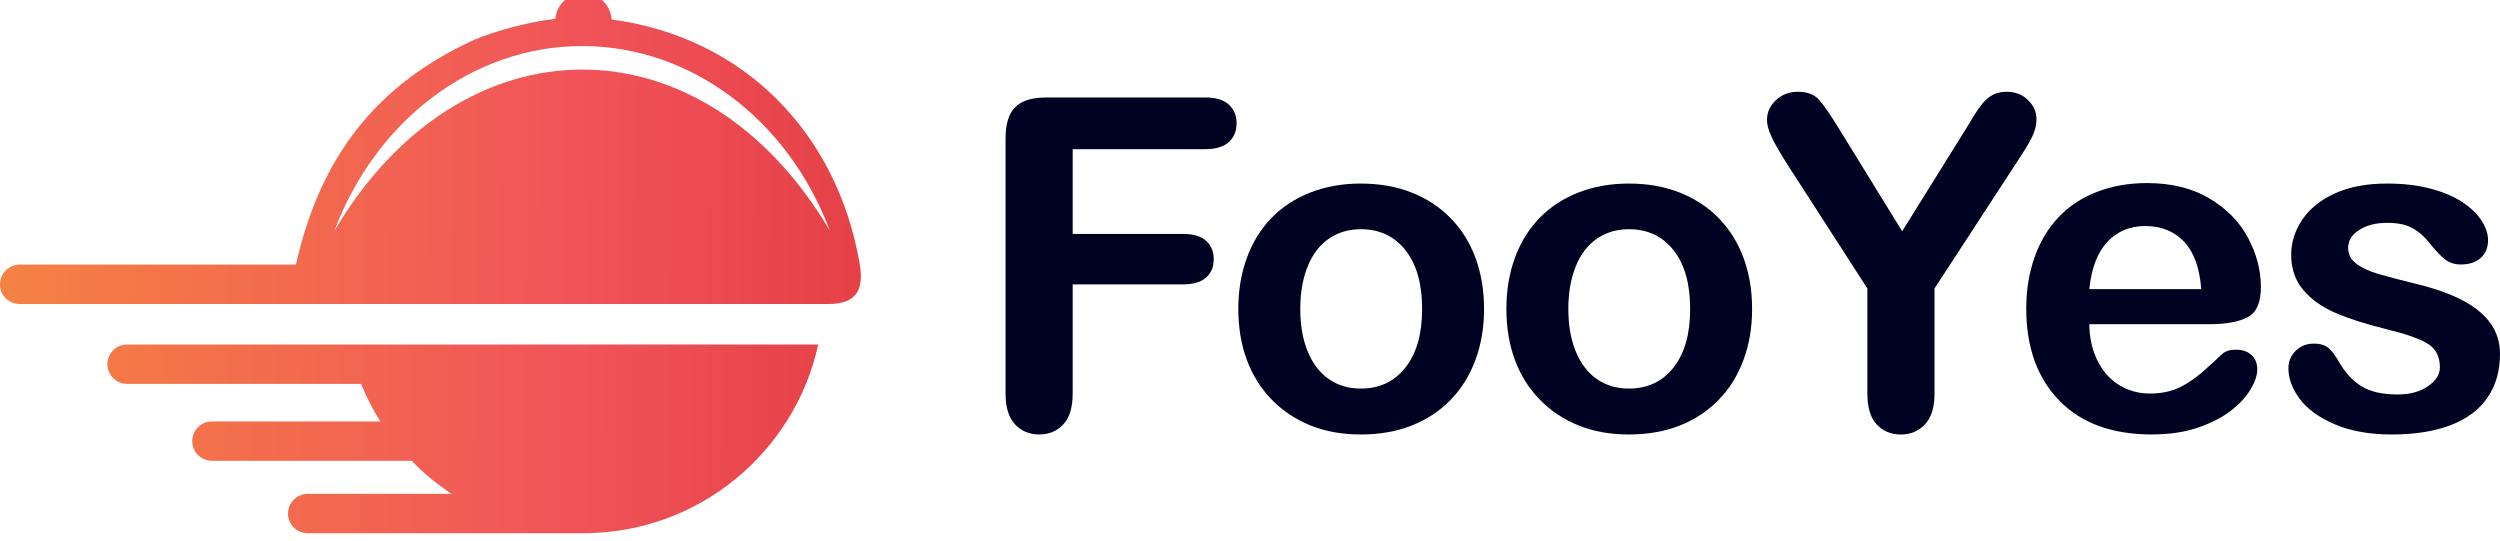
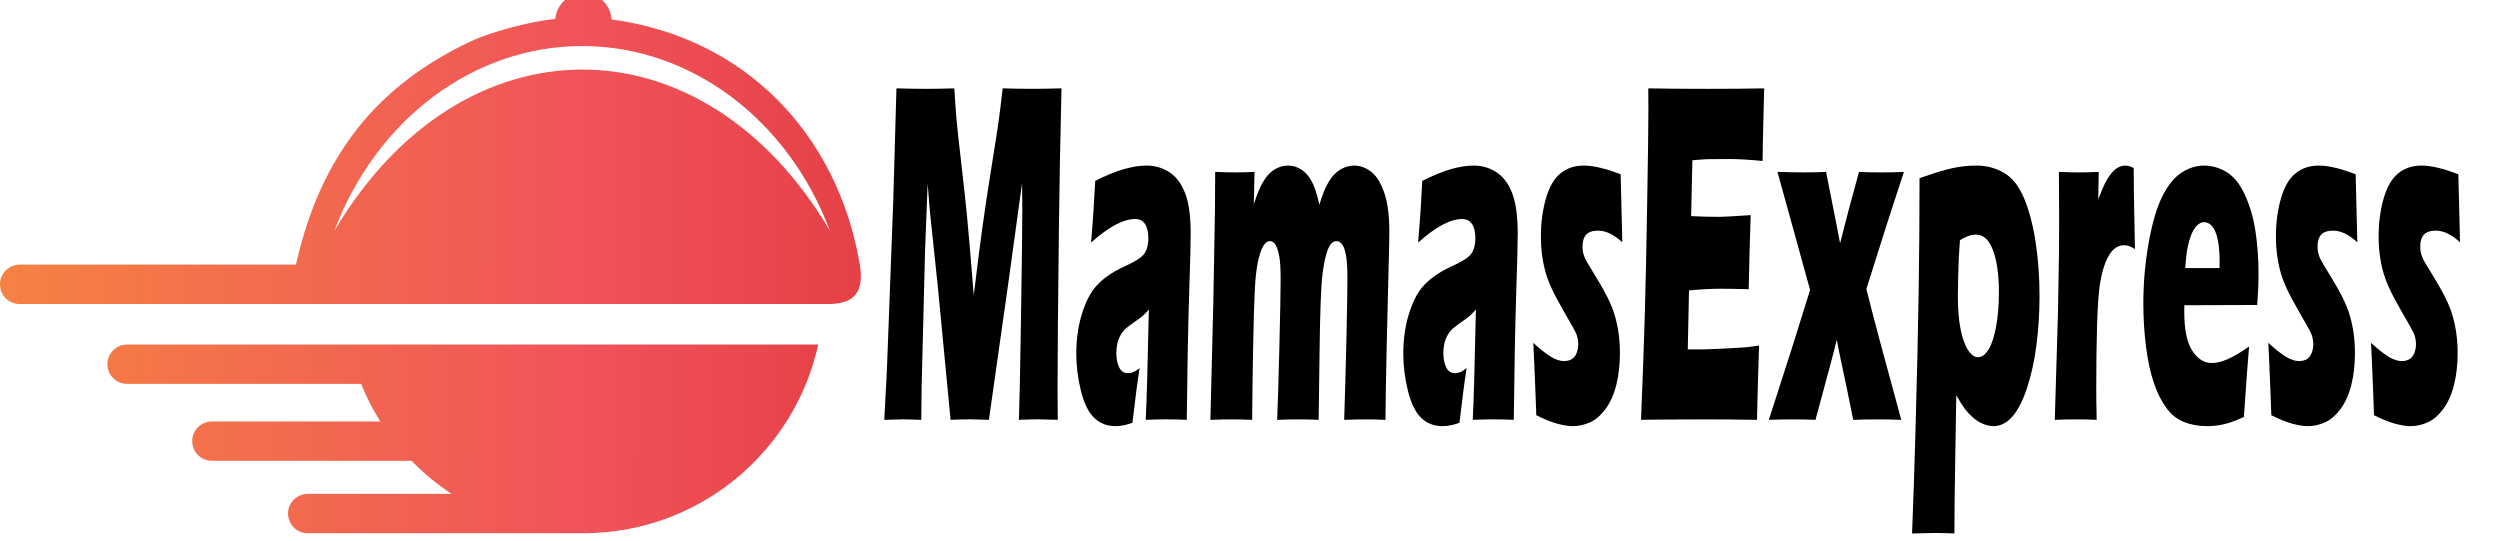
<svg xmlns="http://www.w3.org/2000/svg" version="1.1" id="Layer_1" x="0px" y="0px" width="162px" height="35px" viewBox="0 0 162 35" enable-background="new 0 0 162 35" xml:space="preserve">
-   <linearGradient id="SVGID_1_" gradientUnits="userSpaceOnUse" x1="617.458" y1="-562.714" x2="716.269" y2="-563.556" gradientTransform="matrix(1 0 0 -1 -628 -546)">
+   <linearGradient id="SVGID_1_" gradientUnits="userSpaceOnUse" x1="609.06" y1="1379.615" x2="707.869" y2="1380.457" gradientTransform="matrix(1 0 0 1 -619.5996 -1362.9)">
    <stop offset="0" style="stop-color:#F78F3D" />
    <stop offset="0.488" style="stop-color:#F05359" />
    <stop offset="1" style="stop-color:#D11F26" />
  </linearGradient>
-   <path fill="url(#SVGID_1_)" d="M53.783,14.965c-8.221-13.955-23.886-13.929-32.12,0c2.736-7.26,9.062-11.982,16.06-11.982  C44.733,2.983,51.06,7.706,53.783,14.965L53.783,14.965z M37.815,28.08c-2.644,0-4.998-1.264-6.498-3.209h3.88  c0.776,0.42,1.684,0.656,2.631,0.656c0.96,0,1.854-0.236,2.644-0.656h3.144H44.3C42.813,26.816,40.458,28.08,37.815,28.08  L37.815,28.08z M37.815,34.551H19.94c-0.71,0-1.276-0.564-1.276-1.275l0,0c0-0.697,0.565-1.273,1.276-1.273h9.325  c-0.934-0.619-1.815-1.328-2.591-2.145H13.732c-0.71,0-1.276-0.566-1.276-1.275l0,0c0-0.695,0.565-1.273,1.276-1.273h10.917  c-0.486-0.764-0.907-1.58-1.25-2.436H8.234c-0.71,0-1.276-0.578-1.276-1.275c0-0.693,0.565-1.273,1.276-1.273h14.363h21.019h9.404  C51.494,29.316,45.259,34.551,37.815,34.551L37.815,34.551z M27.371,19.701h26.293c2.065,0,2.302-1.17,2.025-2.71  C54.229,8.704,48.311,2.43,39.63,1.26c-0.066-0.96-0.855-1.71-1.815-1.71s-1.75,0.736-1.829,1.67  c-1.973,0.224-4.143,0.881-5.248,1.355c-6.366,2.907-9.996,7.602-11.561,14.573H1.276C0.565,17.149,0,17.728,0,18.426  c0,0.709,0.565,1.275,1.276,1.275h22.583H27.371z" />
+   <path fill="url(#SVGID_1_)" d="M53.783,14.965c-8.221-13.955-23.886-13.929-32.12,0c2.736-7.26,9.062-11.982,16.06-11.982  C44.733,2.983,51.06,7.706,53.783,14.965L53.783,14.965z M37.815,28.08c-2.644,0-4.998-1.264-6.498-3.209h3.88  c0.776,0.42,1.684,0.656,2.631,0.656c0.96,0,1.854-0.236,2.644-0.656h3.144H44.3C42.813,26.816,40.458,28.08,37.815,28.08  L37.815,28.08z M37.815,34.551H19.94c-0.71,0-1.276-0.564-1.276-1.275l0,0c0-0.696,0.565-1.272,1.276-1.272h9.325  c-0.934-0.619-1.815-1.328-2.591-2.146H13.732c-0.71,0-1.276-0.565-1.276-1.274l0,0c0-0.694,0.565-1.272,1.276-1.272h10.917  c-0.486-0.765-0.907-1.58-1.25-2.437H8.234c-0.71,0-1.276-0.578-1.276-1.274c0-0.693,0.565-1.273,1.276-1.273h14.363h21.019h9.404  C51.494,29.316,45.259,34.551,37.815,34.551L37.815,34.551z M27.371,19.701h26.293c2.065,0,2.302-1.17,2.025-2.71  C54.229,8.704,48.311,2.43,39.63,1.26c-0.066-0.96-0.855-1.71-1.815-1.71s-1.75,0.736-1.829,1.67  c-1.973,0.224-4.143,0.881-5.248,1.355c-6.366,2.907-9.996,7.602-11.561,14.573H1.276C0.565,17.149,0,17.728,0,18.426  c0,0.709,0.565,1.275,1.276,1.275h22.583H27.371z" />
  <g>
-     <path fill="#000222" d="M78.079,9.667H69.51v5.493h7.163c0.664,0,1.159,0.149,1.486,0.447s0.491,0.695,0.491,1.193   s-0.166,0.894-0.498,1.187c-0.332,0.293-0.825,0.44-1.479,0.44H69.51v7.074c0,0.898-0.203,1.566-0.608,2s-0.925,0.652-1.56,0.652   c-0.645,0-1.17-0.221-1.575-0.66s-0.607-1.104-0.607-1.992V8.979c0-0.625,0.093-1.135,0.278-1.531   c0.186-0.395,0.476-0.683,0.872-0.863c0.395-0.181,0.9-0.271,1.516-0.271h10.254c0.693,0,1.209,0.154,1.545,0.461   c0.338,0.309,0.506,0.711,0.506,1.209c0,0.508-0.168,0.916-0.506,1.223C79.288,9.514,78.772,9.667,78.079,9.667z" />
-     <path fill="#000222" d="M96.167,20.023c0,1.191-0.186,2.291-0.557,3.297s-0.908,1.869-1.611,2.592s-1.543,1.277-2.52,1.662   c-0.977,0.387-2.075,0.58-3.296,0.58c-1.211,0-2.3-0.195-3.267-0.586s-1.805-0.949-2.513-1.678   c-0.708-0.727-1.244-1.586-1.611-2.578c-0.365-0.99-0.549-2.088-0.549-3.289c0-1.211,0.186-2.319,0.557-3.325   s0.903-1.865,1.597-2.578s1.533-1.262,2.52-1.647s2.075-0.579,3.267-0.579c1.211,0,2.31,0.195,3.296,0.586s1.831,0.947,2.534,1.67   s1.238,1.582,1.604,2.578C95.984,17.724,96.167,18.822,96.167,20.023z M92.153,20.023c0-1.631-0.358-2.9-1.077-3.808   c-0.717-0.908-1.682-1.362-2.893-1.362c-0.781,0-1.47,0.203-2.065,0.608s-1.055,1.003-1.377,1.794   c-0.322,0.792-0.483,1.713-0.483,2.768c0,1.045,0.158,1.959,0.477,2.74c0.316,0.781,0.771,1.379,1.361,1.793   c0.591,0.416,1.287,0.623,2.088,0.623c1.211,0,2.176-0.455,2.893-1.369C91.795,22.898,92.153,21.635,92.153,20.023z" />
-     <path fill="#000222" d="M113.537,20.023c0,1.191-0.186,2.291-0.557,3.297s-0.908,1.869-1.611,2.592s-1.543,1.277-2.52,1.662   c-0.977,0.387-2.075,0.58-3.296,0.58c-1.211,0-2.3-0.195-3.267-0.586s-1.805-0.949-2.513-1.678   c-0.708-0.727-1.244-1.586-1.611-2.578c-0.365-0.99-0.549-2.088-0.549-3.289c0-1.211,0.186-2.319,0.557-3.325   s0.903-1.865,1.597-2.578s1.533-1.262,2.52-1.647s2.075-0.579,3.267-0.579c1.211,0,2.31,0.195,3.296,0.586s1.831,0.947,2.534,1.67   s1.238,1.582,1.604,2.578C113.354,17.724,113.537,18.822,113.537,20.023z M109.523,20.023c0-1.631-0.358-2.9-1.077-3.808   c-0.717-0.908-1.682-1.362-2.893-1.362c-0.781,0-1.47,0.203-2.065,0.608s-1.055,1.003-1.377,1.794   c-0.322,0.792-0.483,1.713-0.483,2.768c0,1.045,0.158,1.959,0.477,2.74c0.316,0.781,0.771,1.379,1.361,1.793   c0.591,0.416,1.287,0.623,2.088,0.623c1.211,0,2.176-0.455,2.893-1.369C109.165,22.898,109.523,21.635,109.523,20.023z" />
-     <path fill="#000222" d="M121.005,25.502v-6.811l-5.244-8.13c-0.459-0.732-0.784-1.304-0.974-1.714   c-0.191-0.41-0.286-0.767-0.286-1.069c0-0.498,0.192-0.928,0.579-1.289c0.385-0.361,0.861-0.542,1.428-0.542   c0.596,0,1.047,0.169,1.355,0.505c0.307,0.338,0.769,1.009,1.384,2.015l4.014,6.519l4.058-6.519c0.244-0.4,0.449-0.737,0.615-1.011   s0.349-0.529,0.549-0.77c0.2-0.238,0.423-0.422,0.667-0.549s0.542-0.19,0.894-0.19c0.547,0,1.004,0.179,1.369,0.534   c0.367,0.357,0.55,0.77,0.55,1.238c0,0.381-0.093,0.762-0.278,1.143s-0.503,0.908-0.952,1.582l-5.376,8.248v6.811   c0,0.889-0.205,1.553-0.615,1.992s-0.933,0.66-1.567,0.66c-0.645,0-1.167-0.219-1.567-0.652S121.005,26.4,121.005,25.502z" />
-     <path fill="#000222" d="M143.209,21.006h-7.822c0.01,0.908,0.192,1.709,0.55,2.402c0.355,0.693,0.829,1.215,1.42,1.566   s1.243,0.527,1.956,0.527c0.479,0,0.915-0.055,1.312-0.168c0.395-0.111,0.778-0.287,1.149-0.527   c0.371-0.238,0.713-0.496,1.025-0.77s0.718-0.645,1.216-1.113c0.205-0.176,0.498-0.264,0.879-0.264c0.41,0,0.742,0.113,0.996,0.338   s0.381,0.541,0.381,0.951c0,0.361-0.142,0.783-0.425,1.268c-0.283,0.482-0.71,0.947-1.282,1.391   c-0.57,0.445-1.289,0.814-2.152,1.107c-0.865,0.293-1.858,0.439-2.981,0.439c-2.568,0-4.565-0.732-5.991-2.197   s-2.139-3.453-2.139-5.963c0-1.182,0.176-2.277,0.527-3.289c0.352-1.01,0.864-1.877,1.538-2.6s1.504-1.276,2.49-1.662   s2.08-0.579,3.281-0.579c1.562,0,2.902,0.329,4.021,0.989c1.118,0.658,1.956,1.511,2.513,2.556s0.835,2.109,0.835,3.194   c0,1.006-0.288,1.658-0.864,1.955C145.064,20.857,144.254,21.006,143.209,21.006z M135.387,18.734h7.251   c-0.098-1.367-0.467-2.389-1.105-3.068c-0.641-0.679-1.482-1.019-2.527-1.019c-0.996,0-1.814,0.345-2.453,1.032   C135.911,16.37,135.523,17.387,135.387,18.734z" />
-     <path fill="#000222" d="M162,22.924c0,1.104-0.269,2.049-0.806,2.834c-0.537,0.787-1.331,1.383-2.38,1.787   c-1.051,0.406-2.327,0.609-3.831,0.609c-1.436,0-2.666-0.221-3.691-0.66s-1.782-0.988-2.271-1.648   c-0.488-0.658-0.732-1.32-0.732-1.984c0-0.439,0.156-0.814,0.469-1.127s0.708-0.469,1.187-0.469c0.42,0,0.742,0.102,0.967,0.307   s0.439,0.494,0.645,0.865c0.41,0.713,0.901,1.244,1.472,1.596c0.572,0.352,1.351,0.527,2.337,0.527c0.801,0,1.458-0.178,1.97-0.535   c0.514-0.355,0.77-0.764,0.77-1.223c0-0.703-0.267-1.215-0.799-1.537s-1.408-0.631-2.629-0.924   c-1.377-0.342-2.498-0.699-3.361-1.076c-0.865-0.375-1.556-0.871-2.073-1.486s-0.776-1.373-0.776-2.271   c0-0.801,0.239-1.558,0.718-2.271s1.184-1.282,2.116-1.706c0.933-0.426,2.059-0.638,3.377-0.638c1.035,0,1.965,0.107,2.791,0.322   c0.824,0.215,1.513,0.503,2.064,0.864s0.972,0.762,1.26,1.201s0.433,0.869,0.433,1.289c0,0.459-0.153,0.835-0.462,1.128   c-0.307,0.293-0.744,0.439-1.311,0.439c-0.41,0-0.76-0.117-1.047-0.352c-0.289-0.234-0.618-0.586-0.989-1.055   c-0.303-0.391-0.659-0.703-1.069-0.938s-0.967-0.352-1.67-0.352c-0.723,0-1.323,0.153-1.802,0.462   c-0.479,0.307-0.718,0.69-0.718,1.149c0,0.42,0.176,0.765,0.527,1.032c0.352,0.27,0.825,0.491,1.421,0.667s1.416,0.391,2.461,0.645   c1.24,0.303,2.253,0.664,3.04,1.084c0.785,0.42,1.381,0.914,1.787,1.486C161.797,21.539,162,22.191,162,22.924z" />
+     <path d="M57.302,27.206l0.167-3.179l0.414-11.031l0.207-7.27c0.829,0.021,1.479,0.031,1.952,0.031c0.392,0,0.99-0.01,1.796-0.031   c0.058,0.902,0.107,1.587,0.148,2.053c0.04,0.467,0.14,1.38,0.298,2.738c0.159,1.359,0.287,2.534,0.383,3.525   c0.096,0.992,0.24,2.688,0.433,5.09c0.198-1.646,0.378-3.063,0.54-4.249c0.162-1.185,0.364-2.533,0.607-4.044   s0.396-2.5,0.462-2.966c0.065-0.467,0.154-1.183,0.266-2.148c0.673,0.021,1.333,0.031,1.979,0.031c0.44,0,1.05-0.01,1.831-0.031   c-0.085,3.535-0.141,6.572-0.168,9.111c-0.059,4.973-0.087,8.393-0.087,10.26c0,0.388,0.004,1.091,0.013,2.108   c-0.592-0.021-1.007-0.031-1.245-0.031c-0.345,0-0.77,0.011-1.272,0.031c0.037-0.944,0.082-3.191,0.137-6.743   c0.055-3.551,0.082-5.82,0.082-6.806c0-0.43-0.004-1.028-0.013-1.794l-0.883,6.404l-1.267,8.938   c-0.583-0.021-0.985-0.031-1.205-0.031c-0.278,0-0.705,0.011-1.279,0.031l-0.83-8.655l-0.486-4.61   c-0.018-0.178-0.038-0.399-0.061-0.661s-0.059-0.724-0.108-1.385l-0.17,4.359l-0.224,8.938l-0.021,2.015   c-0.619-0.021-1.014-0.031-1.185-0.031C58.28,27.175,57.876,27.186,57.302,27.206z" />
+     <path d="M70.702,15.718c0.085-1.039,0.139-1.754,0.161-2.148c0.022-0.393,0.059-1.009,0.108-1.849   c1.292-0.661,2.403-0.992,3.332-0.992c0.53,0,1.014,0.139,1.454,0.417c0.439,0.278,0.783,0.727,1.03,1.346s0.37,1.505,0.37,2.659   c0,0.588-0.034,1.91-0.101,3.965c-0.067,2.057-0.119,4.753-0.154,8.089c-0.44-0.021-0.878-0.031-1.313-0.031   c-0.422,0-0.871,0.011-1.347,0.031c0.062-1.154,0.129-3.535,0.204-7.145c-0.17,0.188-0.303,0.325-0.399,0.409   s-0.265,0.21-0.507,0.378s-0.431,0.31-0.567,0.425c-0.136,0.115-0.255,0.263-0.356,0.44c-0.101,0.179-0.172,0.362-0.215,0.551   c-0.042,0.189-0.063,0.399-0.063,0.63c0,0.356,0.061,0.661,0.182,0.912c0.121,0.252,0.314,0.378,0.579,0.378   c0.094,0,0.195-0.019,0.303-0.055c0.107-0.037,0.255-0.129,0.444-0.275c-0.13,0.808-0.285,1.988-0.464,3.54   c-0.386,0.147-0.751,0.221-1.097,0.221c-0.557,0-1.02-0.181-1.39-0.543s-0.655-0.946-0.854-1.755   c-0.2-0.808-0.299-1.615-0.299-2.423c0-0.493,0.037-0.976,0.111-1.448c0.074-0.472,0.189-0.934,0.346-1.385   c0.157-0.45,0.341-0.837,0.552-1.156s0.499-0.622,0.865-0.905c0.365-0.283,0.828-0.55,1.389-0.802   c0.233-0.105,0.447-0.218,0.643-0.338c0.195-0.121,0.334-0.226,0.417-0.315c0.083-0.089,0.15-0.194,0.202-0.314   c0.052-0.121,0.088-0.247,0.111-0.378c0.022-0.131,0.034-0.27,0.034-0.417c0-0.398-0.072-0.705-0.215-0.92   c-0.144-0.215-0.354-0.323-0.632-0.323C72.789,14.192,71.836,14.701,70.702,15.718z" />
+     <path d="M78.434,27.206l0.188-7.585l0.107-5.933l0.014-2.549c0.494,0.021,0.929,0.032,1.306,0.032c0.426,0,0.841-0.011,1.245-0.032   l-0.047,2.093c0.139-0.419,0.256-0.742,0.354-0.968c0.096-0.225,0.214-0.44,0.354-0.645c0.139-0.205,0.281-0.367,0.43-0.488   s0.314-0.218,0.498-0.291s0.377-0.11,0.578-0.11c0.23,0,0.441,0.045,0.633,0.134c0.193,0.089,0.359,0.202,0.498,0.338   s0.26,0.294,0.363,0.472s0.195,0.38,0.273,0.606s0.17,0.553,0.271,0.983c0.197-0.671,0.406-1.18,0.627-1.526   c0.219-0.346,0.469-0.601,0.75-0.763s0.568-0.244,0.865-0.244c0.391,0,0.758,0.131,1.104,0.394s0.629,0.716,0.852,1.361   c0.223,0.645,0.332,1.482,0.332,2.51c0,0.482-0.014,1.212-0.043,2.188c-0.029,0.976-0.07,2.652-0.123,5.028   s-0.08,4.042-0.086,4.996c-0.412-0.021-0.811-0.031-1.195-0.031c-0.471,0-0.965,0.011-1.48,0.031   c0.047-1.332,0.092-3.003,0.141-5.012c0.047-2.009,0.07-3.401,0.07-4.179c0-0.68-0.033-1.188-0.102-1.522   c-0.066-0.335-0.154-0.563-0.26-0.686c-0.105-0.122-0.221-0.184-0.346-0.184c-0.137,0-0.252,0.058-0.352,0.175   c-0.107,0.126-0.203,0.322-0.283,0.587c-0.107,0.349-0.195,0.788-0.264,1.316c-0.053,0.413-0.096,1.042-0.127,1.888   c-0.033,0.86-0.057,1.993-0.074,3.398l-0.055,4.218c-0.48-0.021-0.912-0.031-1.297-0.031c-0.395,0-0.859,0.011-1.393,0.031   c0.041-0.934,0.088-2.502,0.143-4.705s0.082-3.677,0.082-4.422c0-0.629-0.027-1.102-0.08-1.417   c-0.055-0.314-0.129-0.566-0.227-0.755c-0.096-0.189-0.225-0.283-0.387-0.283c-0.174,0-0.326,0.121-0.457,0.362   c-0.131,0.242-0.241,0.588-0.333,1.039c-0.092,0.451-0.157,1.073-0.195,1.864c-0.038,0.793-0.073,2.002-0.104,3.628   s-0.052,3.189-0.061,4.689c-0.543-0.021-0.984-0.031-1.32-0.031C79.449,27.175,78.987,27.186,78.434,27.206z" />
+     <path d="M91.895,15.718c0.085-1.039,0.14-1.754,0.162-2.148c0.022-0.393,0.058-1.009,0.107-1.849   c1.292-0.661,2.402-0.992,3.332-0.992c0.529,0,1.014,0.139,1.453,0.417c0.44,0.278,0.783,0.727,1.03,1.346s0.37,1.505,0.37,2.659   c0,0.588-0.033,1.91-0.101,3.965c-0.067,2.057-0.118,4.753-0.154,8.089c-0.44-0.021-0.878-0.031-1.313-0.031   c-0.422,0-0.871,0.011-1.347,0.031c0.062-1.154,0.129-3.535,0.204-7.145c-0.171,0.188-0.304,0.325-0.399,0.409   c-0.097,0.084-0.266,0.21-0.508,0.378c-0.241,0.168-0.431,0.31-0.566,0.425c-0.137,0.115-0.256,0.263-0.356,0.44   c-0.101,0.179-0.172,0.362-0.215,0.551c-0.042,0.189-0.063,0.399-0.063,0.63c0,0.356,0.061,0.661,0.182,0.912   c0.121,0.252,0.314,0.378,0.579,0.378c0.094,0,0.195-0.019,0.303-0.055c0.107-0.037,0.256-0.129,0.444-0.275   c-0.131,0.808-0.285,1.988-0.465,3.54c-0.386,0.147-0.751,0.221-1.097,0.221c-0.557,0-1.02-0.181-1.39-0.543   s-0.655-0.946-0.855-1.755c-0.199-0.808-0.299-1.615-0.299-2.423c0-0.493,0.037-0.976,0.11-1.448   c0.074-0.472,0.189-0.934,0.347-1.385c0.157-0.45,0.341-0.837,0.552-1.156S92.44,18.283,92.806,18   c0.366-0.283,0.829-0.55,1.39-0.802c0.233-0.105,0.447-0.218,0.643-0.338s0.334-0.226,0.417-0.315   c0.083-0.089,0.15-0.194,0.202-0.314c0.051-0.121,0.088-0.247,0.11-0.378c0.022-0.131,0.034-0.27,0.034-0.417   c0-0.398-0.072-0.705-0.216-0.92c-0.144-0.215-0.354-0.323-0.632-0.323C93.982,14.192,93.029,14.701,91.895,15.718z" />
+     <path d="M99.553,26.907c-0.018-0.462-0.036-0.947-0.054-1.456s-0.047-1.209-0.087-2.101l-0.055-1.133   c0.435,0.398,0.809,0.695,1.122,0.889c0.313,0.194,0.602,0.291,0.866,0.291c0.219,0,0.396-0.047,0.533-0.142   c0.137-0.094,0.236-0.23,0.299-0.409c0.063-0.178,0.095-0.361,0.095-0.551c0-0.167-0.024-0.332-0.071-0.495   s-0.153-0.386-0.318-0.669c-0.367-0.63-0.69-1.201-0.97-1.716c-0.28-0.514-0.49-0.97-0.631-1.369   c-0.142-0.398-0.248-0.828-0.322-1.29c-0.074-0.462-0.11-0.939-0.11-1.432c0-0.871,0.106-1.684,0.319-2.439   s0.527-1.303,0.942-1.644s0.921-0.512,1.518-0.512c0.623,0,1.42,0.189,2.389,0.566l0.108,4.406   c-0.543-0.503-1.066-0.755-1.568-0.755c-0.354,0-0.611,0.085-0.771,0.256s-0.239,0.432-0.239,0.783   c0,0.116,0.009,0.226,0.027,0.331c0.018,0.105,0.05,0.215,0.098,0.331c0.047,0.116,0.104,0.233,0.175,0.354   c0.069,0.121,0.238,0.401,0.508,0.842s0.48,0.803,0.633,1.086c0.251,0.462,0.443,0.89,0.575,1.282   c0.133,0.394,0.233,0.813,0.303,1.259c0.069,0.446,0.104,0.916,0.104,1.409c0,0.745-0.077,1.429-0.232,2.054   c-0.154,0.624-0.388,1.146-0.699,1.565c-0.313,0.42-0.649,0.711-1.014,0.873c-0.363,0.163-0.737,0.244-1.124,0.244   c-0.26,0-0.586-0.053-0.979-0.157C100.53,27.353,100.073,27.169,99.553,26.907z" />
+     <path d="M106.337,27.206c0.112-2.707,0.194-4.973,0.246-6.798c0.052-1.826,0.104-4.251,0.155-7.278   c0.052-3.026,0.078-5.033,0.078-6.019l-0.007-1.385c1.059,0.021,2.339,0.031,3.842,0.031c1.387,0,2.609-0.01,3.668-0.031   l-0.014,0.518c-0.005,0.125-0.016,0.58-0.034,1.364l-0.04,1.709c-0.009,0.366-0.014,0.737-0.014,1.114   c-0.865-0.084-1.593-0.126-2.181-0.126c-0.646,0-1.082,0.003-1.309,0.008c-0.227,0.005-0.58,0.029-1.06,0.071l-0.082,3.62   c0.529,0.031,1.146,0.047,1.852,0.047c0.251,0,0.92-0.037,2.006-0.11c-0.045,1.343-0.088,2.942-0.128,4.8   c-0.776-0.021-1.372-0.031-1.789-0.031c-0.619,0-1.312,0.036-2.078,0.109l-0.08,3.824h0.773c0.229,0,0.701-0.016,1.419-0.047   l1.392-0.079c0.207-0.011,0.552-0.053,1.036-0.126c-0.054,1.553-0.099,3.158-0.135,4.815c-1.095-0.021-2.295-0.031-3.601-0.031   l-2.961,0.016L106.337,27.206z" />
+     <path d="M114.621,27.206l1.534-4.769l1.138-3.65l-2.113-7.648c0.655,0.021,1.219,0.032,1.689,0.032c0.592,0,1.079-0.011,1.46-0.032   l0.714,3.604c0.045,0.221,0.109,0.562,0.195,1.023c0.346-1.385,0.754-2.927,1.225-4.626c0.399,0.021,0.877,0.032,1.434,0.032   c0.516,0,1.007-0.011,1.474-0.032l-1.076,3.305c-0.211,0.65-0.662,2.077-1.354,4.281c0.413,1.668,1.167,4.495,2.262,8.481   c-0.507-0.021-1.008-0.031-1.501-0.031c-0.602,0-1.14,0.011-1.615,0.031c-0.292-1.469-0.515-2.555-0.67-3.258   c-0.154-0.702-0.285-1.348-0.394-1.936l-0.215,0.866c-0.067,0.262-0.171,0.65-0.31,1.164l-0.855,3.163   c-0.484-0.021-0.955-0.031-1.413-0.031C115.7,27.175,115.164,27.186,114.621,27.206z" />
+     <path d="M123.902,34.57c0.085-2.15,0.156-4.296,0.215-6.436c0.103-3.661,0.174-6.732,0.212-9.214   c0.038-2.481,0.057-4.938,0.057-7.373c0.911-0.325,1.624-0.543,2.141-0.653c0.516-0.11,1.032-0.166,1.548-0.166   c0.646,0,1.241,0.157,1.784,0.472c0.542,0.315,0.979,0.871,1.309,1.668c0.33,0.797,0.578,1.747,0.744,2.848   c0.166,1.102,0.249,2.256,0.249,3.462c0,1.102-0.067,2.169-0.202,3.202s-0.341,1.965-0.618,2.793   c-0.278,0.829-0.598,1.442-0.959,1.842c-0.36,0.398-0.763,0.598-1.207,0.598c-0.22,0-0.446-0.05-0.682-0.149   s-0.459-0.244-0.67-0.433c-0.21-0.189-0.387-0.381-0.527-0.574c-0.142-0.194-0.317-0.475-0.528-0.843l-0.074,4.391   c-0.032,2.015-0.048,3.535-0.048,4.563c-0.521-0.021-0.968-0.031-1.341-0.031C124.98,34.539,124.513,34.55,123.902,34.57z    M127.005,15.561c-0.036,0.472-0.062,0.858-0.075,1.157c-0.013,0.299-0.026,0.703-0.04,1.212s-0.021,0.915-0.021,1.219   c0,0.861,0.058,1.582,0.172,2.164c0.114,0.583,0.273,1.034,0.478,1.354c0.205,0.32,0.423,0.48,0.656,0.48   c0.247,0,0.474-0.166,0.681-0.496c0.206-0.33,0.37-0.826,0.491-1.487s0.182-1.405,0.182-2.234c0-1.123-0.127-2.024-0.38-2.707   c-0.254-0.682-0.623-1.023-1.107-1.023C127.736,15.199,127.391,15.32,127.005,15.561z" />
+     <path d="M133.15,27.206l0.208-6.987l0.067-4.012c0.004-0.724,0.007-1.464,0.007-2.219c0-0.766-0.005-1.715-0.014-2.848   c0.543,0.021,0.974,0.032,1.292,0.032c0.373,0,0.801-0.011,1.286-0.032l-0.028,1.778c0.175-0.461,0.318-0.805,0.431-1.031   s0.24-0.43,0.384-0.614s0.294-0.32,0.451-0.409c0.157-0.089,0.321-0.134,0.492-0.134c0.161,0,0.341,0.053,0.538,0.157   c0.005,1.144,0.016,2.088,0.034,2.833l0.047,2.423c-0.247-0.168-0.478-0.252-0.692-0.252c-0.27,0-0.501,0.092-0.696,0.275   s-0.368,0.462-0.518,0.834c-0.15,0.373-0.271,0.837-0.36,1.393s-0.152,1.438-0.188,2.644c-0.035,1.207-0.054,2.587-0.054,4.139   c0,0.546,0.01,1.223,0.027,2.03c-0.436-0.021-0.873-0.031-1.313-0.031C134.115,27.175,133.648,27.186,133.15,27.206z" />
+     <path d="M145.741,22.454c-0.059,0.629-0.171,2.15-0.336,4.563c-0.521,0.241-0.958,0.401-1.313,0.479   c-0.354,0.079-0.714,0.118-1.077,0.118c-0.534,0-1.025-0.087-1.474-0.26c-0.449-0.173-0.836-0.479-1.161-0.919   c-0.325-0.44-0.598-0.988-0.817-1.644c-0.221-0.654-0.388-1.433-0.502-2.334s-0.172-1.829-0.172-2.783   c0-1.342,0.115-2.654,0.344-3.938c0.229-1.284,0.523-2.287,0.885-3.01s0.777-1.237,1.249-1.541   c0.471-0.304,0.953-0.456,1.446-0.456c0.512,0,1,0.139,1.464,0.417c0.465,0.278,0.858,0.763,1.182,1.456   c0.322,0.692,0.553,1.474,0.689,2.345c0.137,0.871,0.205,1.81,0.205,2.817c0,0.598-0.029,1.264-0.087,1.999l-4.718,0.016   c-0.005,0.167-0.007,0.319-0.007,0.454c0,1.129,0.173,1.959,0.518,2.492c0.346,0.533,0.768,0.799,1.266,0.799   c0.296,0,0.634-0.081,1.013-0.243C144.717,23.117,145.185,22.842,145.741,22.454z M141.603,17.371h2.221   c0.005-0.178,0.007-0.33,0.007-0.456c0-0.545-0.042-1.012-0.125-1.4s-0.201-0.671-0.356-0.85c-0.154-0.178-0.328-0.268-0.521-0.268   c-0.135,0-0.265,0.05-0.391,0.149c-0.125,0.1-0.238,0.247-0.34,0.441c-0.101,0.194-0.185,0.417-0.252,0.669   c-0.067,0.251-0.117,0.496-0.148,0.731C141.665,16.624,141.634,16.951,141.603,17.371z" />
+     <path d="M147.182,26.907c-0.018-0.462-0.036-0.947-0.054-1.456s-0.047-1.209-0.087-2.101l-0.055-1.133   c0.435,0.398,0.809,0.695,1.122,0.889c0.313,0.194,0.602,0.291,0.866,0.291c0.219,0,0.396-0.047,0.533-0.142   c0.137-0.094,0.236-0.23,0.299-0.409c0.063-0.178,0.095-0.361,0.095-0.551c0-0.167-0.024-0.332-0.071-0.495   s-0.153-0.386-0.318-0.669c-0.367-0.63-0.69-1.201-0.97-1.716c-0.28-0.514-0.49-0.97-0.631-1.369   c-0.142-0.398-0.248-0.828-0.322-1.29c-0.074-0.462-0.11-0.939-0.11-1.432c0-0.871,0.106-1.684,0.319-2.439   s0.527-1.303,0.942-1.644s0.921-0.512,1.518-0.512c0.623,0,1.42,0.189,2.389,0.566l0.108,4.406   c-0.543-0.503-1.066-0.755-1.568-0.755c-0.354,0-0.611,0.085-0.771,0.256s-0.239,0.432-0.239,0.783   c0,0.116,0.009,0.226,0.027,0.331c0.018,0.105,0.05,0.215,0.098,0.331c0.047,0.116,0.104,0.233,0.175,0.354   c0.069,0.121,0.238,0.401,0.508,0.842s0.48,0.803,0.633,1.086c0.251,0.462,0.443,0.89,0.575,1.282   c0.133,0.394,0.233,0.813,0.303,1.259c0.069,0.446,0.104,0.916,0.104,1.409c0,0.745-0.077,1.429-0.232,2.054   c-0.154,0.624-0.388,1.146-0.699,1.565c-0.313,0.42-0.649,0.711-1.014,0.873c-0.363,0.163-0.737,0.244-1.124,0.244   c-0.26,0-0.586-0.053-0.979-0.157C148.159,27.353,147.702,27.169,147.182,26.907z" />
+     <path d="M153.837,26.907c-0.018-0.462-0.036-0.947-0.054-1.456s-0.047-1.209-0.087-2.101l-0.055-1.133   c0.435,0.398,0.809,0.695,1.122,0.889c0.313,0.194,0.602,0.291,0.866,0.291c0.219,0,0.396-0.047,0.533-0.142   c0.137-0.094,0.236-0.23,0.299-0.409c0.063-0.178,0.095-0.361,0.095-0.551c0-0.167-0.024-0.332-0.071-0.495   s-0.153-0.386-0.318-0.669c-0.367-0.63-0.69-1.201-0.97-1.716c-0.28-0.514-0.49-0.97-0.631-1.369   c-0.142-0.398-0.248-0.828-0.322-1.29c-0.074-0.462-0.11-0.939-0.11-1.432c0-0.871,0.106-1.684,0.319-2.439   s0.527-1.303,0.942-1.644s0.921-0.512,1.518-0.512c0.623,0,1.42,0.189,2.389,0.566l0.108,4.406   c-0.543-0.503-1.066-0.755-1.568-0.755c-0.354,0-0.611,0.085-0.771,0.256s-0.239,0.432-0.239,0.783   c0,0.116,0.009,0.226,0.027,0.331c0.018,0.105,0.05,0.215,0.098,0.331c0.047,0.116,0.104,0.233,0.175,0.354   c0.069,0.121,0.238,0.401,0.508,0.842s0.48,0.803,0.633,1.086c0.251,0.462,0.443,0.89,0.575,1.282   c0.133,0.394,0.233,0.813,0.303,1.259c0.069,0.446,0.104,0.916,0.104,1.409c0,0.745-0.077,1.429-0.232,2.054   c-0.154,0.624-0.388,1.146-0.699,1.565c-0.313,0.42-0.649,0.711-1.014,0.873c-0.363,0.163-0.737,0.244-1.124,0.244   c-0.26,0-0.586-0.053-0.979-0.157C154.814,27.353,154.357,27.169,153.837,26.907z" />
  </g>
</svg>
